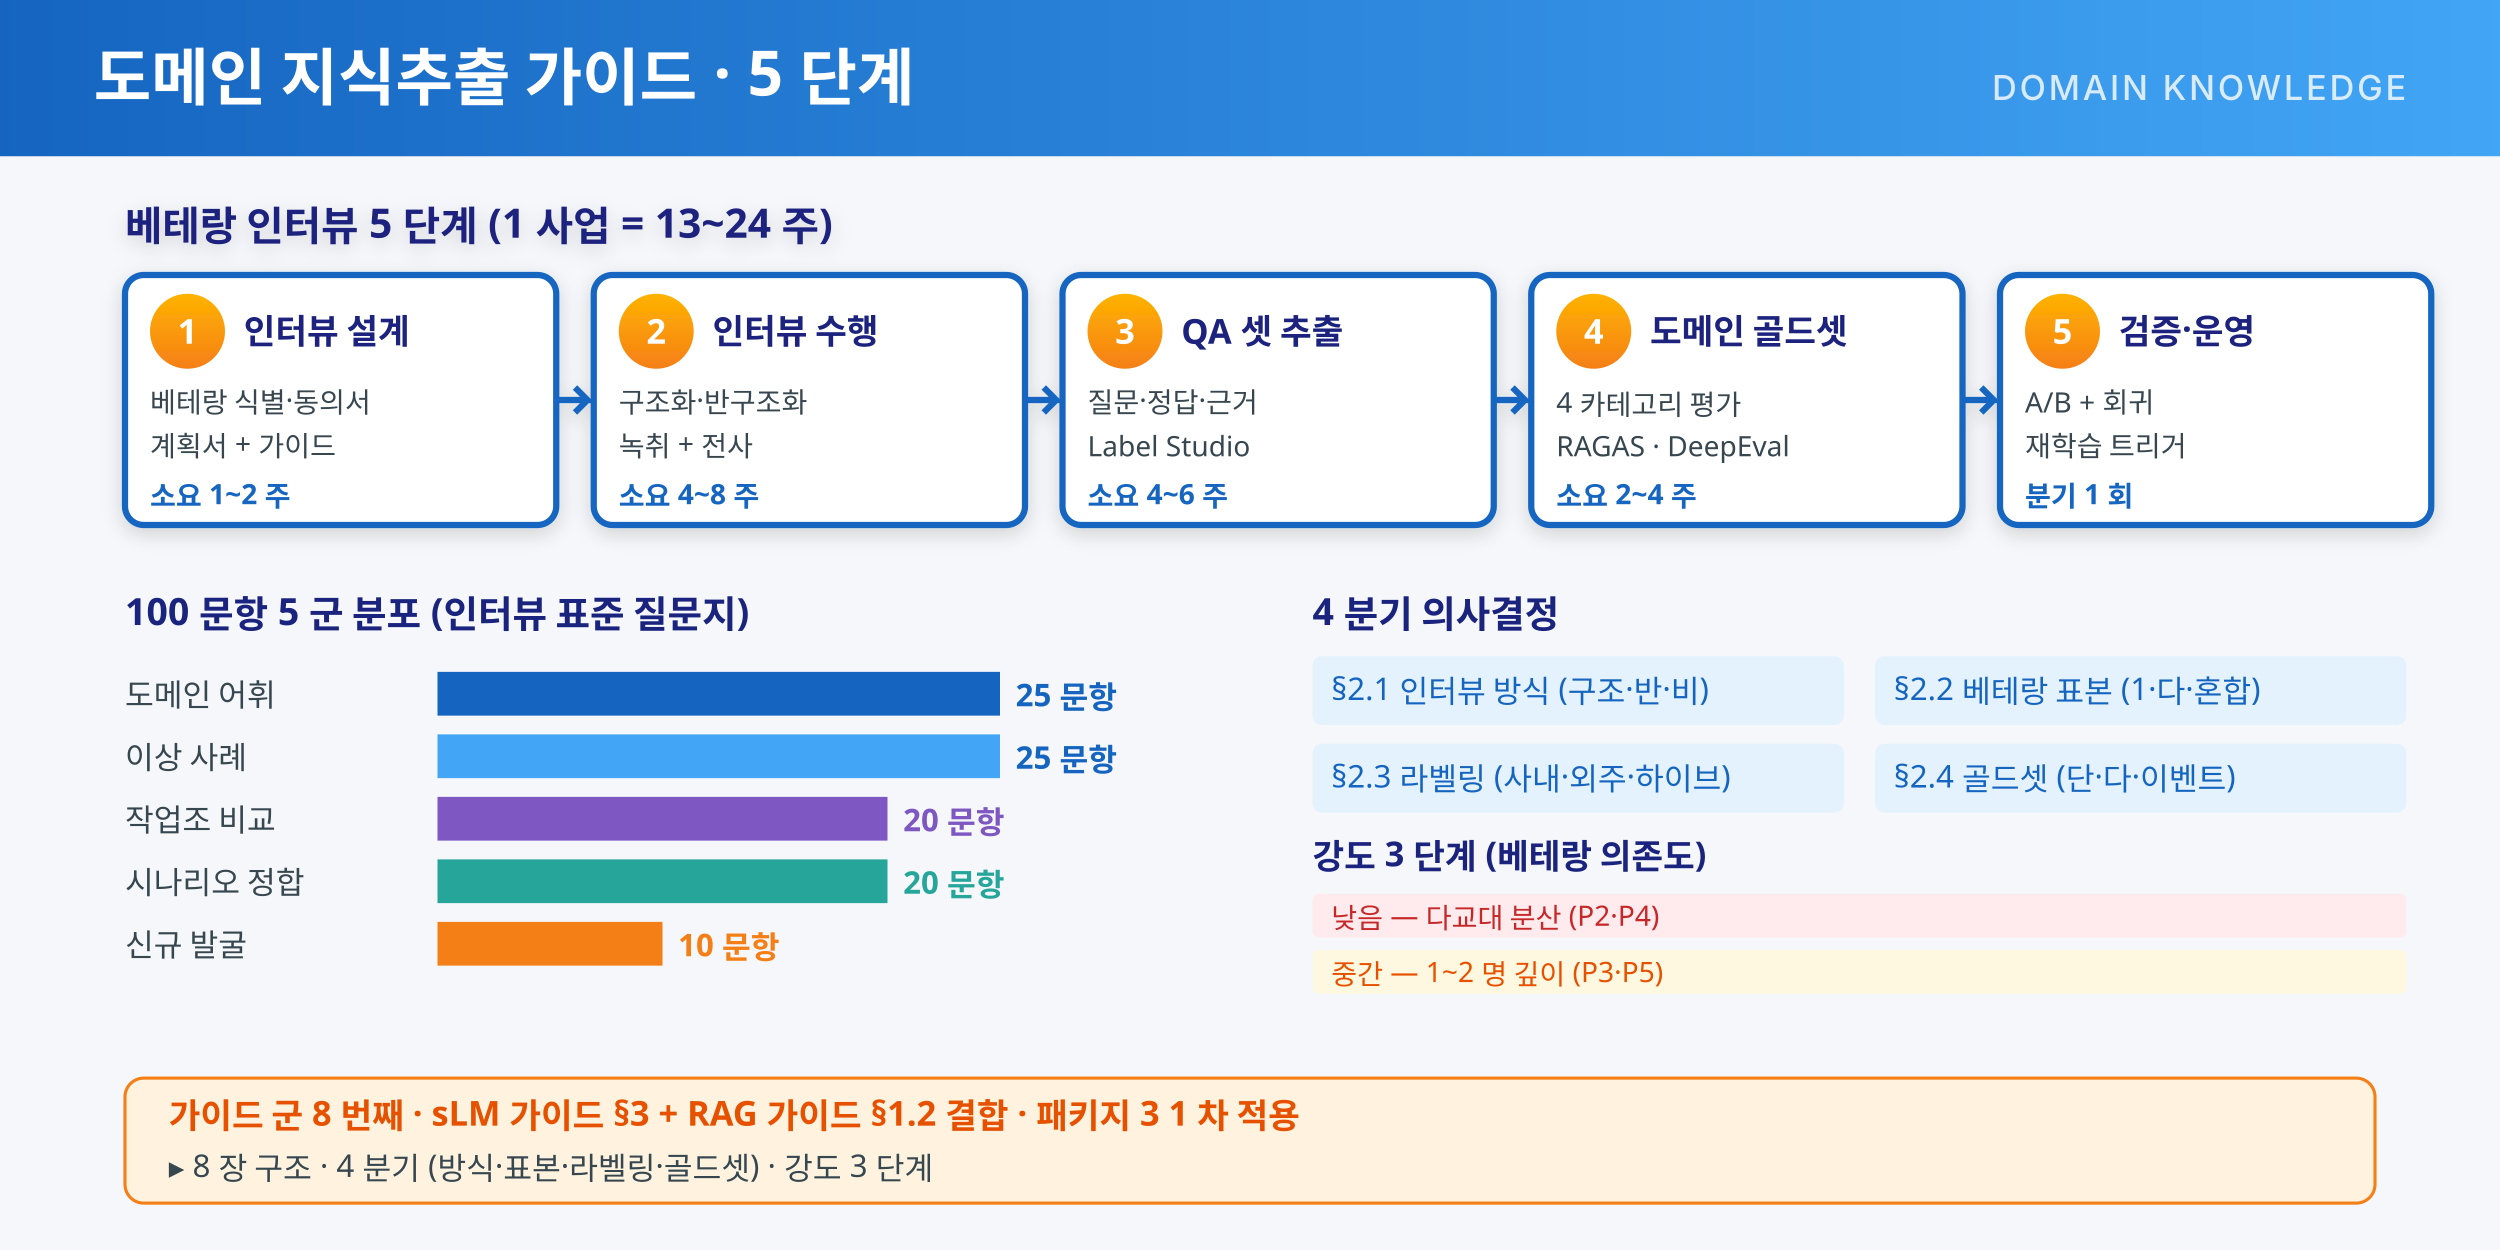
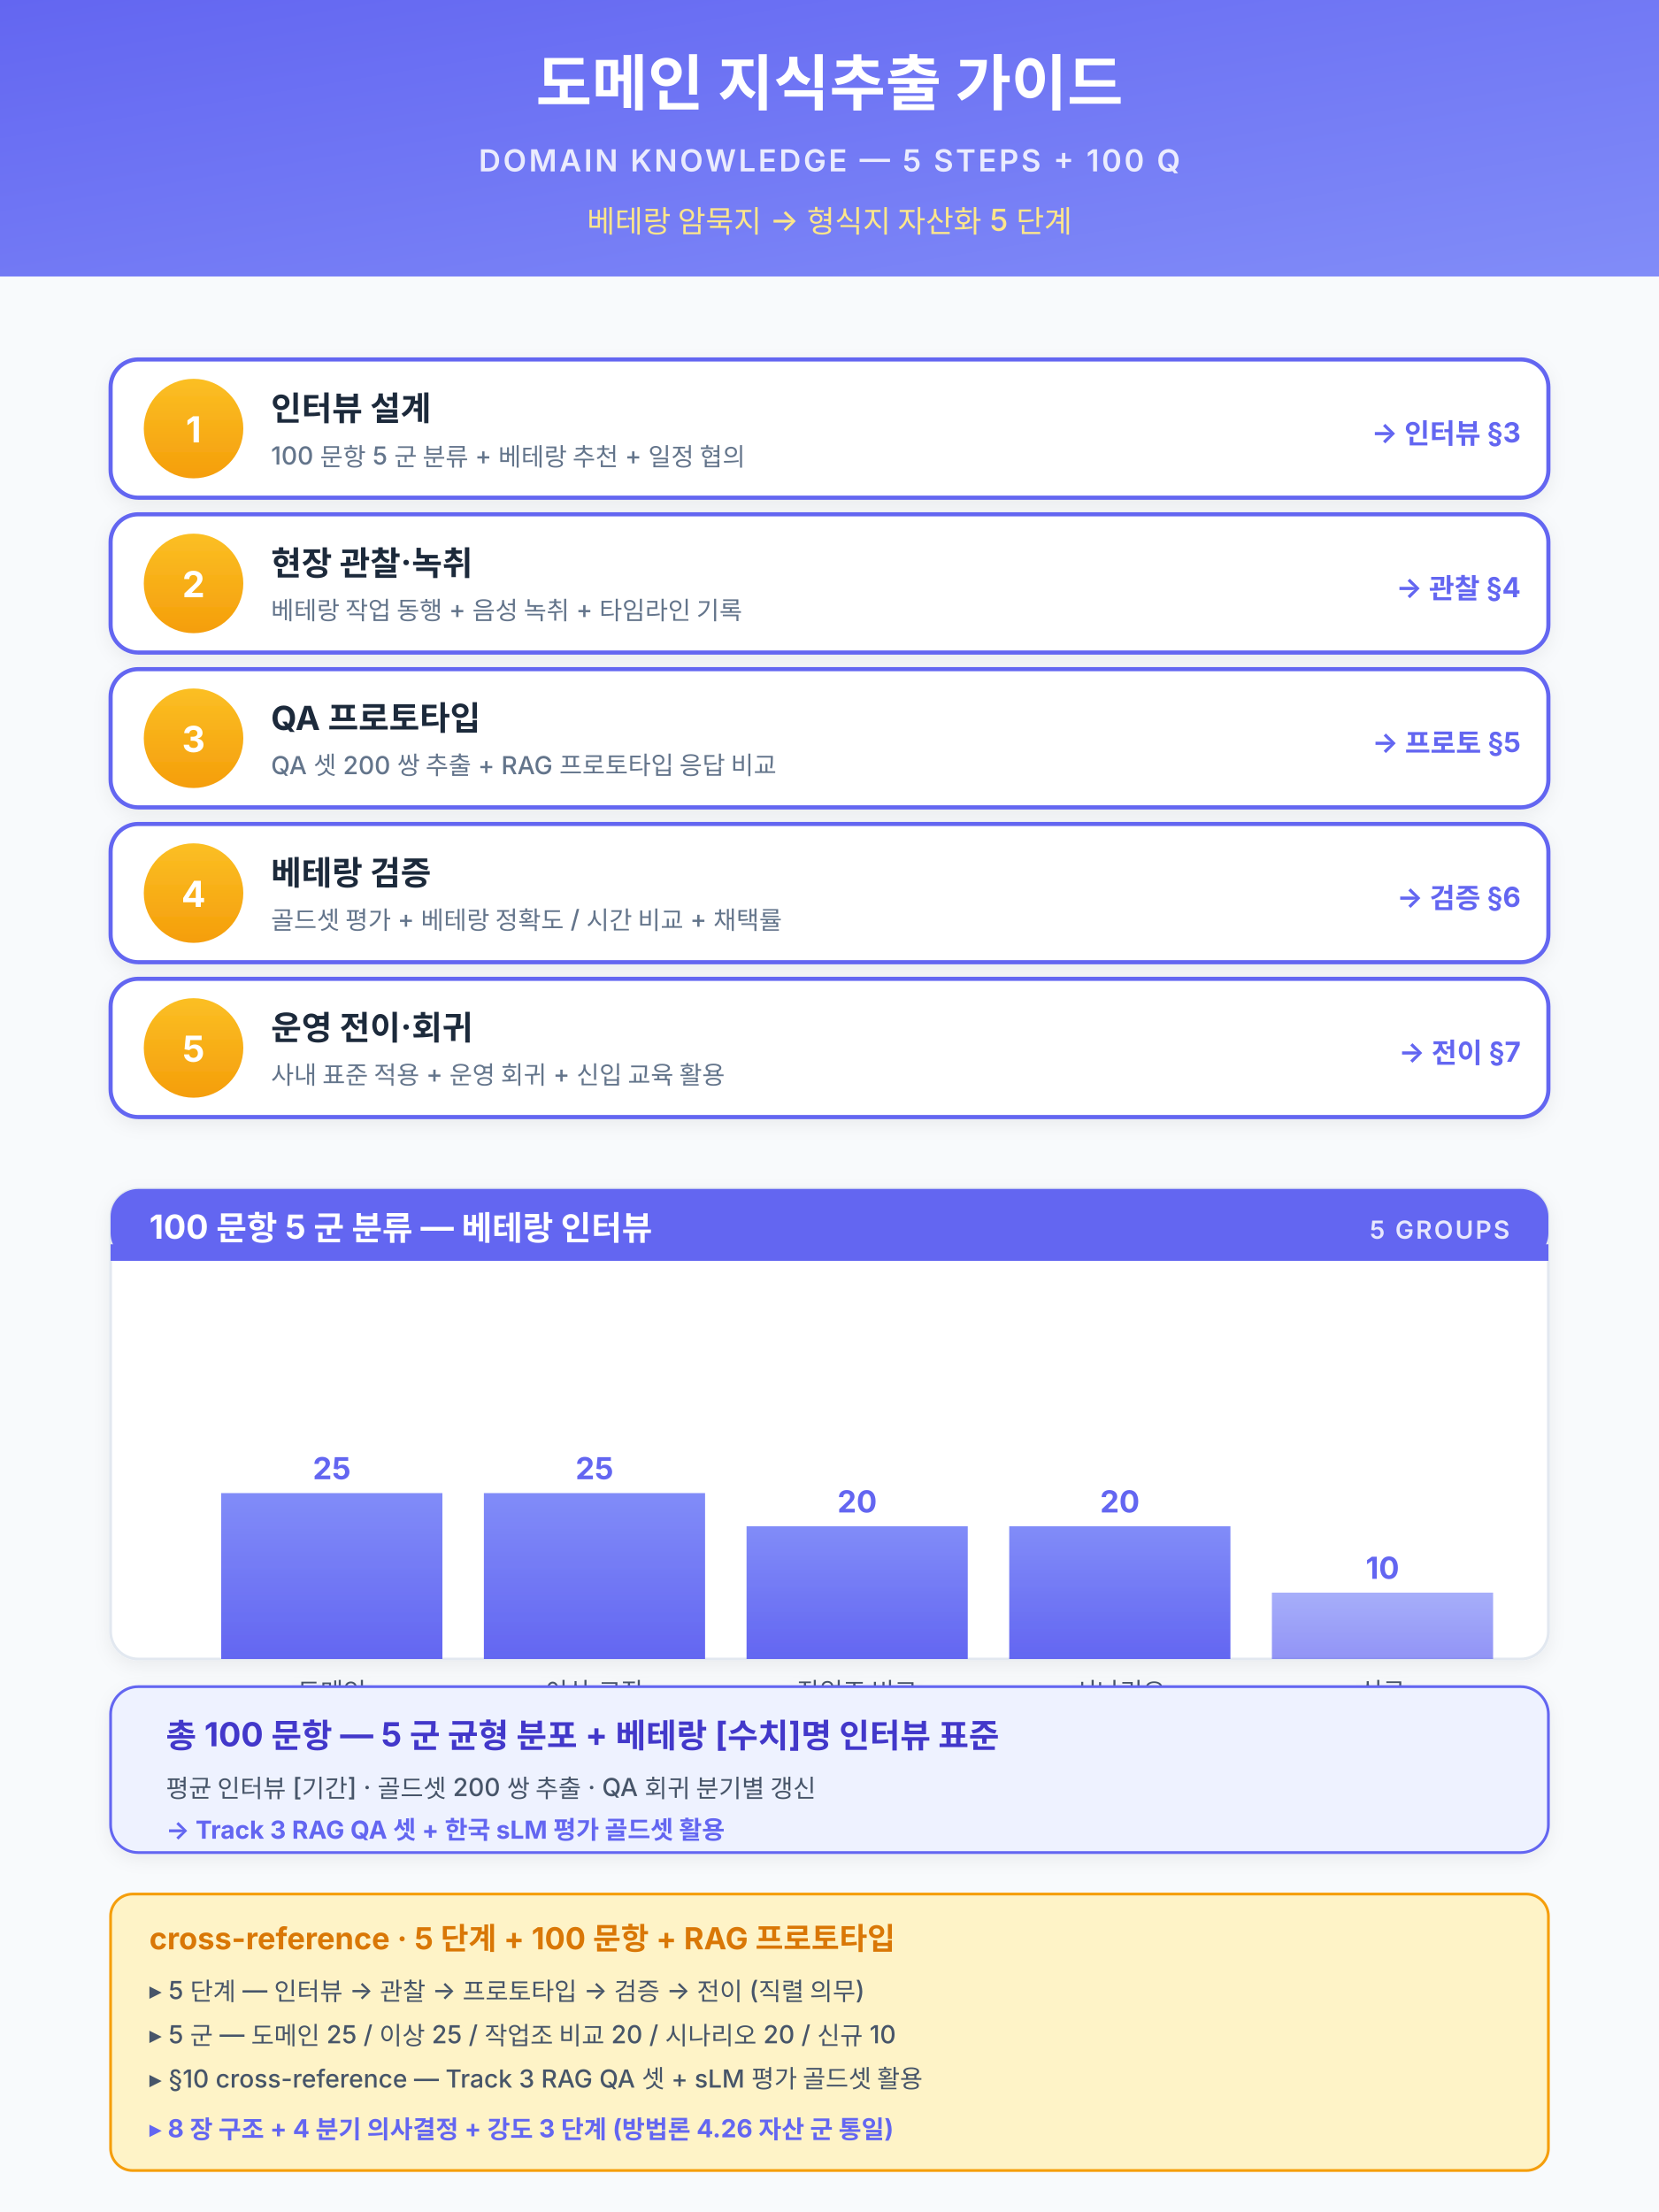
- <svg xmlns="http://www.w3.org/2000/svg" viewBox="0 0 800 400" role="img" aria-label="도메인 지식추출 가이드 — 베테랑 인터뷰 5 단계 + 100 문항 5 군 인포그래픽">
+ <svg xmlns="http://www.w3.org/2000/svg" viewBox="0 0 600 800" role="img" aria-label="도메인 지식추출 가이드 — 인터뷰 5 단계 + 100 문항 5 군 세로형 인포그래픽" class="zoomable">
  <defs>
-     <linearGradient id="dk-header" x1="0" y1="0" x2="1" y2="0">
-       <stop offset="0%" stop-color="#1565C0" />
-       <stop offset="100%" stop-color="#42A5F5" />
+     <linearGradient id="dk-header" x1="0" y1="0" x2="1" y2="1">
+       <stop offset="0%" stop-color="#6366F1" />
+       <stop offset="100%" stop-color="#818CF8" />
    </linearGradient>
    <linearGradient id="dk-step" x1="0" y1="0" x2="0" y2="1">
-       <stop offset="0%" stop-color="#FFB300" />
-       <stop offset="100%" stop-color="#F57F17" />
+       <stop offset="0%" stop-color="#FBBF24" />
+       <stop offset="100%" stop-color="#F59E0B" />
    </linearGradient>
-     <filter id="dk-shadow" x="-10%" y="-10%" width="120%" height="120%">
-       <feDropShadow dx="0" dy="2" stdDeviation="3" flood-color="#000" flood-opacity="0.15" />
+     <linearGradient id="dk-bar" x1="0" y1="0" x2="0" y2="1">
+       <stop offset="0%" stop-color="#818CF8" />
+       <stop offset="100%" stop-color="#6366F1" />
+     </linearGradient>
+     <filter id="dk-shadow" x="-20%" y="-20%" width="140%" height="140%">
+       <feDropShadow dx="0" dy="4" stdDeviation="6" flood-color="#0F172A" flood-opacity="0.08" />
+       <feDropShadow dx="0" dy="2" stdDeviation="3" flood-color="#0F172A" flood-opacity="0.06" />
    </filter>
    <style>
-       .ko { font-family: 'Pretendard', 'Apple SD Gothic Neo', sans-serif; font-weight: 700; }
-       .ko-r { font-family: 'Pretendard', 'Apple SD Gothic Neo', sans-serif; font-weight: 500; }
-       .en { font-family: 'Inter', sans-serif; font-weight: 500; letter-spacing: 0.08em; }
+       .ko { font-family: 'Pretendard', system-ui, -apple-system, sans-serif; font-weight: 700; }
+       .ko-r { font-family: 'Pretendard', system-ui, -apple-system, sans-serif; font-weight: 500; }
+       .en { font-family: 'Pretendard', system-ui, -apple-system, sans-serif; font-weight: 600; letter-spacing: 0.08em; }
    </style>
  </defs>
-   <rect width="800" height="400" fill="#F5F7FA" />
-   <rect width="800" height="50" fill="url(#dk-header)" />
-   <text x="30" y="32" class="ko" font-size="20" fill="white">도메인 지식추출 가이드 · 5 단계</text>
-   <text x="770" y="32" text-anchor="end" class="en" font-size="11" fill="rgba(255,255,255,0.8)">DOMAIN KNOWLEDGE</text>
-   <g transform="translate(40, 80)" filter="url(#dk-shadow)">
-     <text x="0" y="-3" class="ko" font-size="13" fill="#1A237E">베테랑 인터뷰 5 단계 (1 사업 = 13~24 주)</text>
-     <g transform="translate(0, 8)">
-       <rect x="0" y="0" width="138" height="80" rx="6" fill="white" stroke="#1565C0" stroke-width="2" />
-       <circle cx="20" cy="18" r="12" fill="url(#dk-step)" />
-       <text x="20" y="22" text-anchor="middle" class="ko" font-size="11" fill="white">1</text>
-       <text x="38" y="22" class="ko" font-size="11" fill="#1A237E">인터뷰 설계</text>
-       <text x="8" y="44" class="ko-r" font-size="9" fill="#37474F">베테랑 식별·동의서</text>
-       <text x="8" y="58" class="ko-r" font-size="9" fill="#37474F">계획서 + 가이드</text>
-       <text x="8" y="74" class="ko" font-size="9" fill="#1565C0">소요 1~2 주</text>
-       <path d="M 138 40 L 148 40 L 144 36 M 148 40 L 144 44" stroke="#1565C0" stroke-width="2" fill="none" />
-       <rect x="150" y="0" width="138" height="80" rx="6" fill="white" stroke="#1565C0" stroke-width="2" />
-       <circle cx="170" cy="18" r="12" fill="url(#dk-step)" />
-       <text x="170" y="22" text-anchor="middle" class="ko" font-size="11" fill="white">2</text>
-       <text x="188" y="22" class="ko" font-size="11" fill="#1A237E">인터뷰 수행</text>
-       <text x="158" y="44" class="ko-r" font-size="9" fill="#37474F">구조화·반구조화</text>
-       <text x="158" y="58" class="ko-r" font-size="9" fill="#37474F">녹취 + 전사</text>
-       <text x="158" y="74" class="ko" font-size="9" fill="#1565C0">소요 4~8 주</text>
-       <path d="M 288 40 L 298 40 L 294 36 M 298 40 L 294 44" stroke="#1565C0" stroke-width="2" fill="none" />
-       <rect x="300" y="0" width="138" height="80" rx="6" fill="white" stroke="#1565C0" stroke-width="2" />
-       <circle cx="320" cy="18" r="12" fill="url(#dk-step)" />
-       <text x="320" y="22" text-anchor="middle" class="ko" font-size="11" fill="white">3</text>
-       <text x="338" y="22" class="ko" font-size="11" fill="#1A237E">QA 셋 추출</text>
-       <text x="308" y="44" class="ko-r" font-size="9" fill="#37474F">질문·정답·근거</text>
-       <text x="308" y="58" class="ko-r" font-size="9" fill="#37474F">Label Studio</text>
-       <text x="308" y="74" class="ko" font-size="9" fill="#1565C0">소요 4~6 주</text>
-       <path d="M 438 40 L 448 40 L 444 36 M 448 40 L 444 44" stroke="#1565C0" stroke-width="2" fill="none" />
-       <rect x="450" y="0" width="138" height="80" rx="6" fill="white" stroke="#1565C0" stroke-width="2" />
-       <circle cx="470" cy="18" r="12" fill="url(#dk-step)" />
-       <text x="470" y="22" text-anchor="middle" class="ko" font-size="11" fill="white">4</text>
-       <text x="488" y="22" class="ko" font-size="11" fill="#1A237E">도메인 골드셋</text>
-       <text x="458" y="44" class="ko-r" font-size="9" fill="#37474F">4 카테고리 평가</text>
-       <text x="458" y="58" class="ko-r" font-size="9" fill="#37474F">RAGAS · DeepEval</text>
-       <text x="458" y="74" class="ko" font-size="9" fill="#1565C0">소요 2~4 주</text>
-       <path d="M 588 40 L 598 40 L 594 36 M 598 40 L 594 44" stroke="#1565C0" stroke-width="2" fill="none" />
-       <rect x="600" y="0" width="138" height="80" rx="6" fill="white" stroke="#1565C0" stroke-width="2" />
-       <circle cx="620" cy="18" r="12" fill="url(#dk-step)" />
-       <text x="620" y="22" text-anchor="middle" class="ko" font-size="11" fill="white">5</text>
-       <text x="638" y="22" class="ko" font-size="11" fill="#1A237E">검증·운영</text>
-       <text x="608" y="44" class="ko-r" font-size="9" fill="#37474F">A/B + 회귀</text>
-       <text x="608" y="58" class="ko-r" font-size="9" fill="#37474F">재학습 트리거</text>
-       <text x="608" y="74" class="ko" font-size="9" fill="#1565C0">분기 1 회</text>
+   <rect width="600" height="800" fill="#F8FAFC" />
+   <rect width="600" height="100" fill="url(#dk-header)" />
+   <text x="300" y="38" text-anchor="middle" class="ko" font-size="22" fill="white">도메인 지식추출 가이드</text>
+   <text x="300" y="62" text-anchor="middle" class="en" font-size="11" fill="rgba(255,255,255,0.85)">DOMAIN KNOWLEDGE — 5 STEPS + 100 Q</text>
+   <text x="300" y="84" text-anchor="middle" class="ko-r" font-size="11" fill="#FDE68A">베테랑 암묵지 → 형식지 자산화 5 단계</text>
+   <g transform="translate(40, 130)">
+     <g transform="translate(0, 0)" filter="url(#dk-shadow)">
+       <rect width="520" height="50" rx="10" fill="white" stroke="#6366F1" stroke-width="1.5" />
+       <circle cx="30" cy="25" r="18" fill="url(#dk-step)" />
+       <text x="30" y="30" text-anchor="middle" class="ko" font-size="13" fill="white" font-weight="900">1</text>
+       <text x="58" y="22" class="ko" font-size="12" fill="#1E293B">인터뷰 설계</text>
+       <text x="58" y="38" class="ko-r" font-size="9" fill="#64748B">100 문항 5 군 분류 + 베테랑 추천 + 일정 협의</text>
+       <text x="510" y="30" text-anchor="end" class="ko" font-size="10" fill="#6366F1">→ 인터뷰 §3</text>
+     </g>
+     <g transform="translate(0, 56)" filter="url(#dk-shadow)">
+       <rect width="520" height="50" rx="10" fill="white" stroke="#6366F1" stroke-width="1.5" />
+       <circle cx="30" cy="25" r="18" fill="url(#dk-step)" />
+       <text x="30" y="30" text-anchor="middle" class="ko" font-size="13" fill="white" font-weight="900">2</text>
+       <text x="58" y="22" class="ko" font-size="12" fill="#1E293B">현장 관찰·녹취</text>
+       <text x="58" y="38" class="ko-r" font-size="9" fill="#64748B">베테랑 작업 동행 + 음성 녹취 + 타임라인 기록</text>
+       <text x="510" y="30" text-anchor="end" class="ko" font-size="10" fill="#6366F1">→ 관찰 §4</text>
+     </g>
+     <g transform="translate(0, 112)" filter="url(#dk-shadow)">
+       <rect width="520" height="50" rx="10" fill="white" stroke="#6366F1" stroke-width="1.5" />
+       <circle cx="30" cy="25" r="18" fill="url(#dk-step)" />
+       <text x="30" y="30" text-anchor="middle" class="ko" font-size="13" fill="white" font-weight="900">3</text>
+       <text x="58" y="22" class="ko" font-size="12" fill="#1E293B">QA 프로토타입</text>
+       <text x="58" y="38" class="ko-r" font-size="9" fill="#64748B">QA 셋 200 쌍 추출 + RAG 프로토타입 응답 비교</text>
+       <text x="510" y="30" text-anchor="end" class="ko" font-size="10" fill="#6366F1">→ 프로토 §5</text>
+     </g>
+     <g transform="translate(0, 168)" filter="url(#dk-shadow)">
+       <rect width="520" height="50" rx="10" fill="white" stroke="#6366F1" stroke-width="1.5" />
+       <circle cx="30" cy="25" r="18" fill="url(#dk-step)" />
+       <text x="30" y="30" text-anchor="middle" class="ko" font-size="13" fill="white" font-weight="900">4</text>
+       <text x="58" y="22" class="ko" font-size="12" fill="#1E293B">베테랑 검증</text>
+       <text x="58" y="38" class="ko-r" font-size="9" fill="#64748B">골드셋 평가 + 베테랑 정확도 / 시간 비교 + 채택률</text>
+       <text x="510" y="30" text-anchor="end" class="ko" font-size="10" fill="#6366F1">→ 검증 §6</text>
+     </g>
+     <g transform="translate(0, 224)" filter="url(#dk-shadow)">
+       <rect width="520" height="50" rx="10" fill="white" stroke="#6366F1" stroke-width="1.5" />
+       <circle cx="30" cy="25" r="18" fill="url(#dk-step)" />
+       <text x="30" y="30" text-anchor="middle" class="ko" font-size="13" fill="white" font-weight="900">5</text>
+       <text x="58" y="22" class="ko" font-size="12" fill="#1E293B">운영 전이·회귀</text>
+       <text x="58" y="38" class="ko-r" font-size="9" fill="#64748B">사내 표준 적용 + 운영 회귀 + 신입 교육 활용</text>
+       <text x="510" y="30" text-anchor="end" class="ko" font-size="10" fill="#6366F1">→ 전이 §7</text>
    </g>
  </g>
-   <g transform="translate(40, 200)">
-     <text x="0" y="0" class="ko" font-size="12" fill="#1A237E">100 문항 5 군 분포 (인터뷰 표준 질문지)</text>
-     <g transform="translate(0, 12)">
-       <text x="0" y="14" class="ko-r" font-size="10" fill="#37474F">도메인 어휘</text>
-       <rect x="100" y="3" width="180" height="14" fill="#1565C0" />
-       <text x="285" y="14" class="ko" font-size="10" fill="#1565C0">25 문항</text>
-       <text x="0" y="34" class="ko-r" font-size="10" fill="#37474F">이상 사례</text>
-       <rect x="100" y="23" width="180" height="14" fill="#42A5F5" />
-       <text x="285" y="34" class="ko" font-size="10" fill="#1565C0">25 문항</text>
-       <text x="0" y="54" class="ko-r" font-size="10" fill="#37474F">작업조 비교</text>
-       <rect x="100" y="43" width="144" height="14" fill="#7E57C2" />
-       <text x="249" y="54" class="ko" font-size="10" fill="#7E57C2">20 문항</text>
-       <text x="0" y="74" class="ko-r" font-size="10" fill="#37474F">시나리오 정합</text>
-       <rect x="100" y="63" width="144" height="14" fill="#26A69A" />
-       <text x="249" y="74" class="ko" font-size="10" fill="#26A69A">20 문항</text>
-       <text x="0" y="94" class="ko-r" font-size="10" fill="#37474F">신규 발굴</text>
-       <rect x="100" y="83" width="72" height="14" fill="#F57F17" />
-       <text x="177" y="94" class="ko" font-size="10" fill="#F57F17">10 문항</text>
+   <g transform="translate(40, 430)" filter="url(#dk-shadow)">
+     <rect width="520" height="170" rx="10" fill="white" stroke="#E2E8F0" />
+     <rect width="520" height="26" rx="10" fill="#6366F1" />
+     <rect y="20" width="520" height="6" fill="#6366F1" />
+     <text x="14" y="18" class="ko" font-size="12" fill="white">100 문항 5 군 분류 — 베테랑 인터뷰</text>
+     <text x="506" y="18" text-anchor="end" class="en" font-size="9" fill="rgba(255,255,255,0.85)">5 GROUPS</text>
+     <g transform="translate(40, 50)">
+       <rect x="0" y="60" width="80" height="60" fill="url(#dk-bar)" />
+       <text x="40" y="55" text-anchor="middle" class="ko" font-size="11" fill="#6366F1">25</text>
+       <text x="40" y="135" text-anchor="middle" class="ko-r" font-size="9" fill="#475569">도메인</text>
+       <text x="40" y="148" text-anchor="middle" class="ko-r" font-size="8" fill="#64748B">공정·설비</text>
+       <rect x="95" y="60" width="80" height="60" fill="url(#dk-bar)" />
+       <text x="135" y="55" text-anchor="middle" class="ko" font-size="11" fill="#6366F1">25</text>
+       <text x="135" y="135" text-anchor="middle" class="ko-r" font-size="9" fill="#475569">이상·고장</text>
+       <text x="135" y="148" text-anchor="middle" class="ko-r" font-size="8" fill="#64748B">조기경보</text>
+       <rect x="190" y="72" width="80" height="48" fill="url(#dk-bar)" />
+       <text x="230" y="67" text-anchor="middle" class="ko" font-size="11" fill="#6366F1">20</text>
+       <text x="230" y="135" text-anchor="middle" class="ko-r" font-size="9" fill="#475569">작업조 비교</text>
+       <text x="230" y="148" text-anchor="middle" class="ko-r" font-size="8" fill="#64748B">교대 차이</text>
+       <rect x="285" y="72" width="80" height="48" fill="url(#dk-bar)" />
+       <text x="325" y="67" text-anchor="middle" class="ko" font-size="11" fill="#6366F1">20</text>
+       <text x="325" y="135" text-anchor="middle" class="ko-r" font-size="9" fill="#475569">시나리오</text>
+       <text x="325" y="148" text-anchor="middle" class="ko-r" font-size="8" fill="#64748B">대응 매뉴얼</text>
+       <rect x="380" y="96" width="80" height="24" fill="url(#dk-bar)" opacity="0.7" />
+       <text x="420" y="91" text-anchor="middle" class="ko" font-size="11" fill="#6366F1">10</text>
+       <text x="420" y="135" text-anchor="middle" class="ko-r" font-size="9" fill="#475569">신규</text>
+       <text x="420" y="148" text-anchor="middle" class="ko-r" font-size="8" fill="#64748B">교육 활용</text>
    </g>
  </g>
-   <g transform="translate(420, 200)">
-     <text x="0" y="0" class="ko" font-size="12" fill="#1A237E">4 분기 의사결정</text>
-     <g transform="translate(0, 10)" font-size="10" class="ko-r">
-       <rect x="0" y="0" width="170" height="22" rx="3" fill="#E3F2FD" />
-       <text x="6" y="14" fill="#1565C0">§2.1 인터뷰 방식 (구조·반·비)</text>
-       <rect x="180" y="0" width="170" height="22" rx="3" fill="#E3F2FD" />
-       <text x="186" y="14" fill="#1565C0">§2.2 베테랑 표본 (1·다·혼합)</text>
-       <rect x="0" y="28" width="170" height="22" rx="3" fill="#E3F2FD" />
-       <text x="6" y="42" fill="#1565C0">§2.3 라벨링 (사내·외주·하이브)</text>
-       <rect x="180" y="28" width="170" height="22" rx="3" fill="#E3F2FD" />
-       <text x="186" y="42" fill="#1565C0">§2.4 골드셋 (단·다·이벤트)</text>
-     </g>
-     <text x="0" y="78" class="ko" font-size="11" fill="#1A237E">강도 3 단계 (베테랑 의존도)</text>
-     <g transform="translate(0, 86)" font-size="9" class="ko-r" fill="#37474F">
-       <rect x="0" y="0" width="350" height="14" rx="2" fill="#FFEBEE" />
-       <text x="6" y="11" fill="#C62828">낮음 — 다교대 분산 (P2·P4)</text>
-       <rect x="0" y="18" width="350" height="14" rx="2" fill="#FFF8E1" />
-       <text x="6" y="29" fill="#E65100">중간 — 1~2 명 깊이 (P3·P5)</text>
+   <g transform="translate(40, 610)" filter="url(#dk-shadow)">
+     <rect width="520" height="60" rx="10" fill="#EEF2FF" stroke="#6366F1" stroke-width="1" />
+     <text x="20" y="22" class="ko" font-size="12" fill="#4338CA">총 100 문항 — 5 군 균형 분포 + 베테랑 [수치]명 인터뷰 표준</text>
+     <text x="20" y="40" class="ko-r" font-size="9" fill="#475569">평균 인터뷰 [기간] · 골드셋 200 쌍 추출 · QA 회귀 분기별 갱신</text>
+     <text x="20" y="55" class="ko" font-size="9" fill="#6366F1">→ Track 3 RAG QA 셋 + 한국 sLM 평가 골드셋 활용</text>
+   </g>
+   <g transform="translate(40, 685)">
+     <rect width="520" height="100" rx="8" fill="#FEF3C7" stroke="#F59E0B" stroke-width="1" />
+     <text x="14" y="20" class="ko" font-size="11" fill="#D97706">cross-reference · 5 단계 + 100 문항 + RAG 프로토타입</text>
+     <g font-size="9" class="ko-r" fill="#475569">
+       <text x="14" y="38">▸ 5 단계 — 인터뷰 → 관찰 → 프로토타입 → 검증 → 전이 (직렬 의무)</text>
+       <text x="14" y="54">▸ 5 군 — 도메인 25 / 이상 25 / 작업조 비교 20 / 시나리오 20 / 신규 10</text>
+       <text x="14" y="70">▸ §10 cross-reference — Track 3 RAG QA 셋 + sLM 평가 골드셋 활용</text>
+       <text x="14" y="88" fill="#6366F1" font-weight="700">▸ 8 장 구조 + 4 분기 의사결정 + 강도 3 단계 (방법론 4.26 자산 군 통일)</text>
    </g>
  </g>
-   <g transform="translate(40, 345)">
-     <rect x="0" y="0" width="720" height="40" rx="6" fill="#FFF3E0" stroke="#F57F17" stroke-width="1" />
-     <text x="14" y="16" class="ko" font-size="11" fill="#E65100">가이드 군 8 번째 · sLM 가이드 §3 + RAG 가이드 §1.2 결합 · 패키지 3 1 차 적용</text>
-     <text x="14" y="32" class="ko-r" font-size="10" fill="#37474F">▸ 8 장 구조 · 4 분기 (방식·표본·라벨링·골드셋) · 강도 3 단계</text>
-   </g>
</svg>
